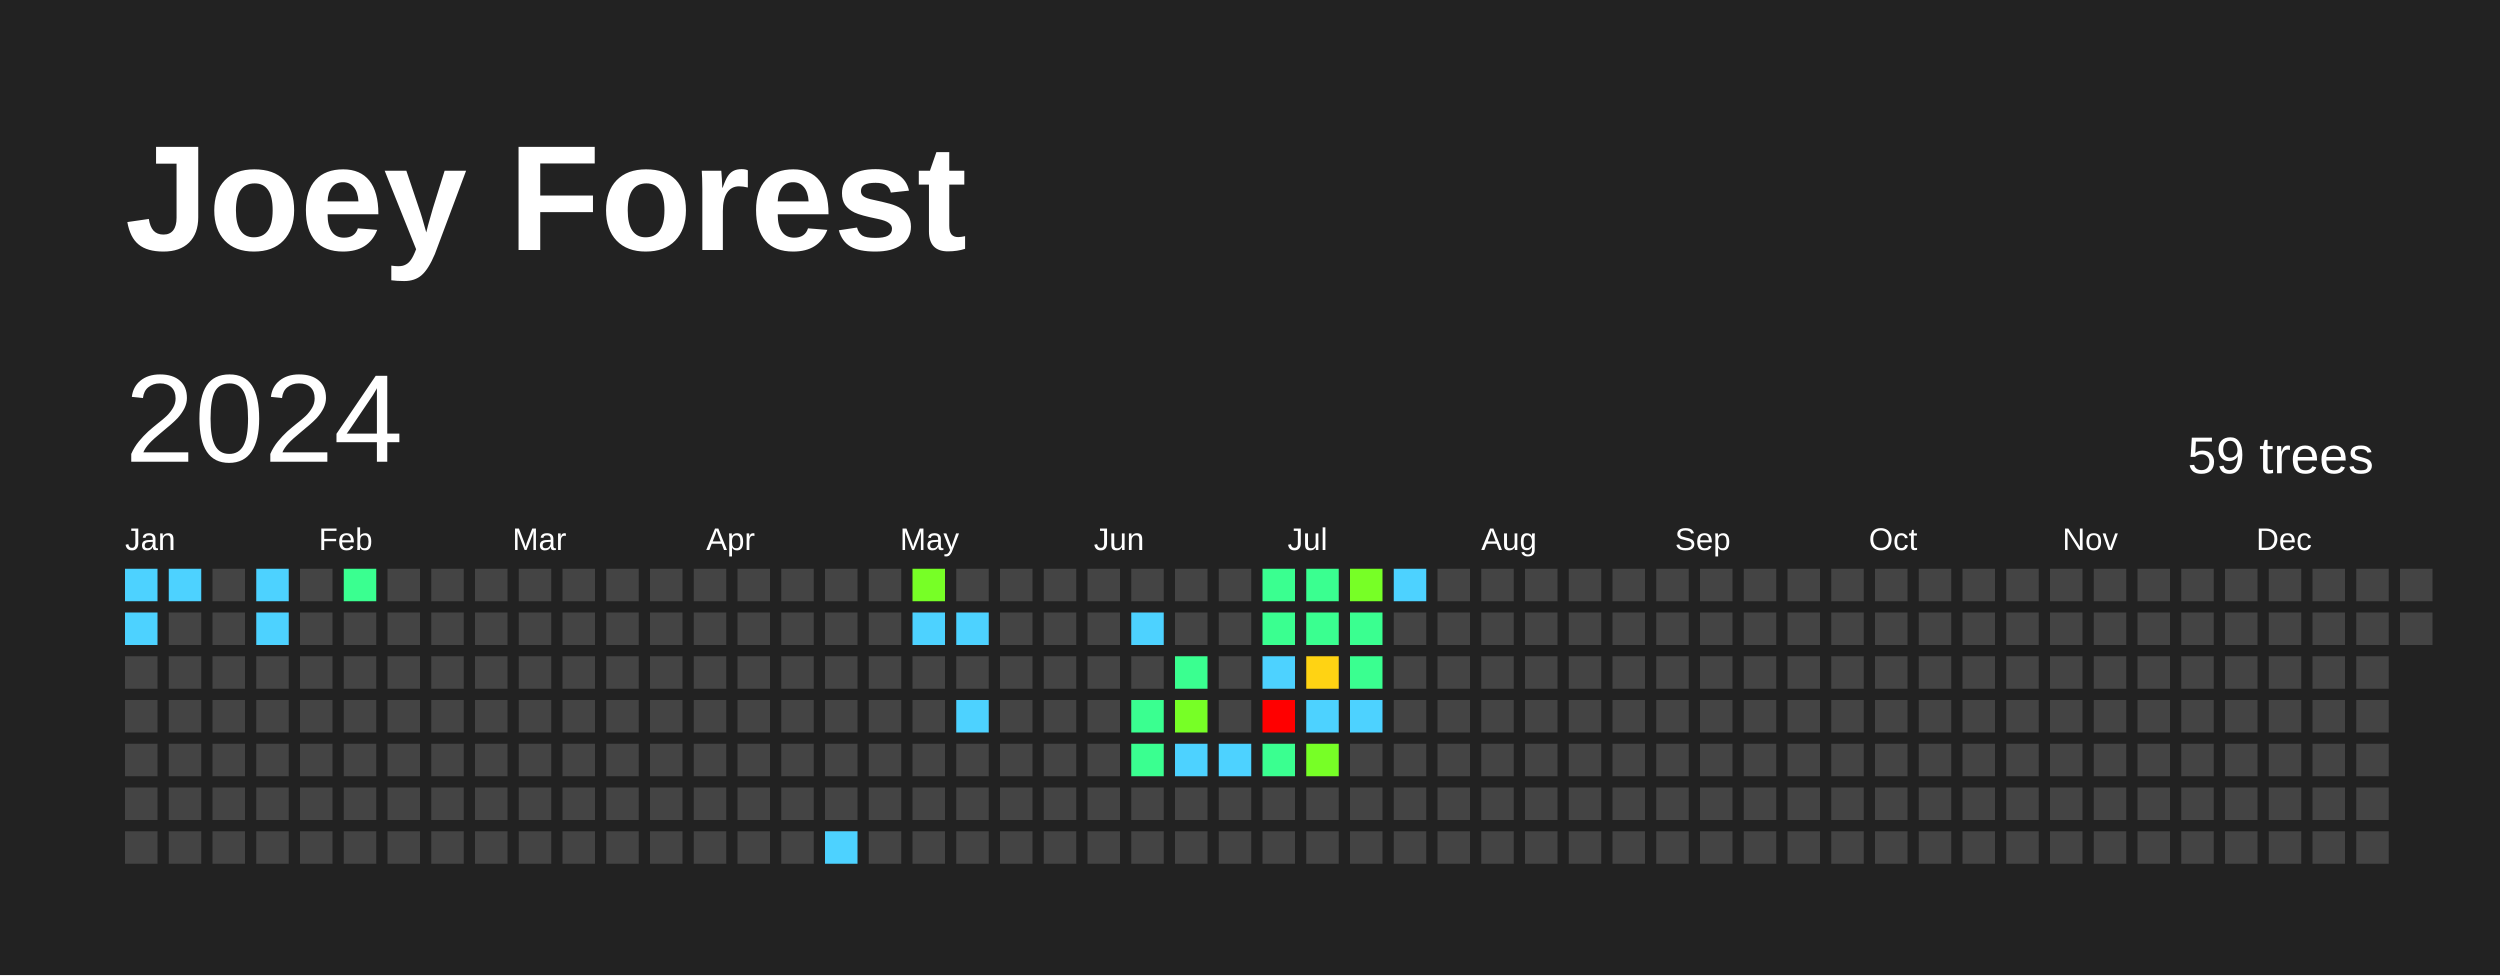
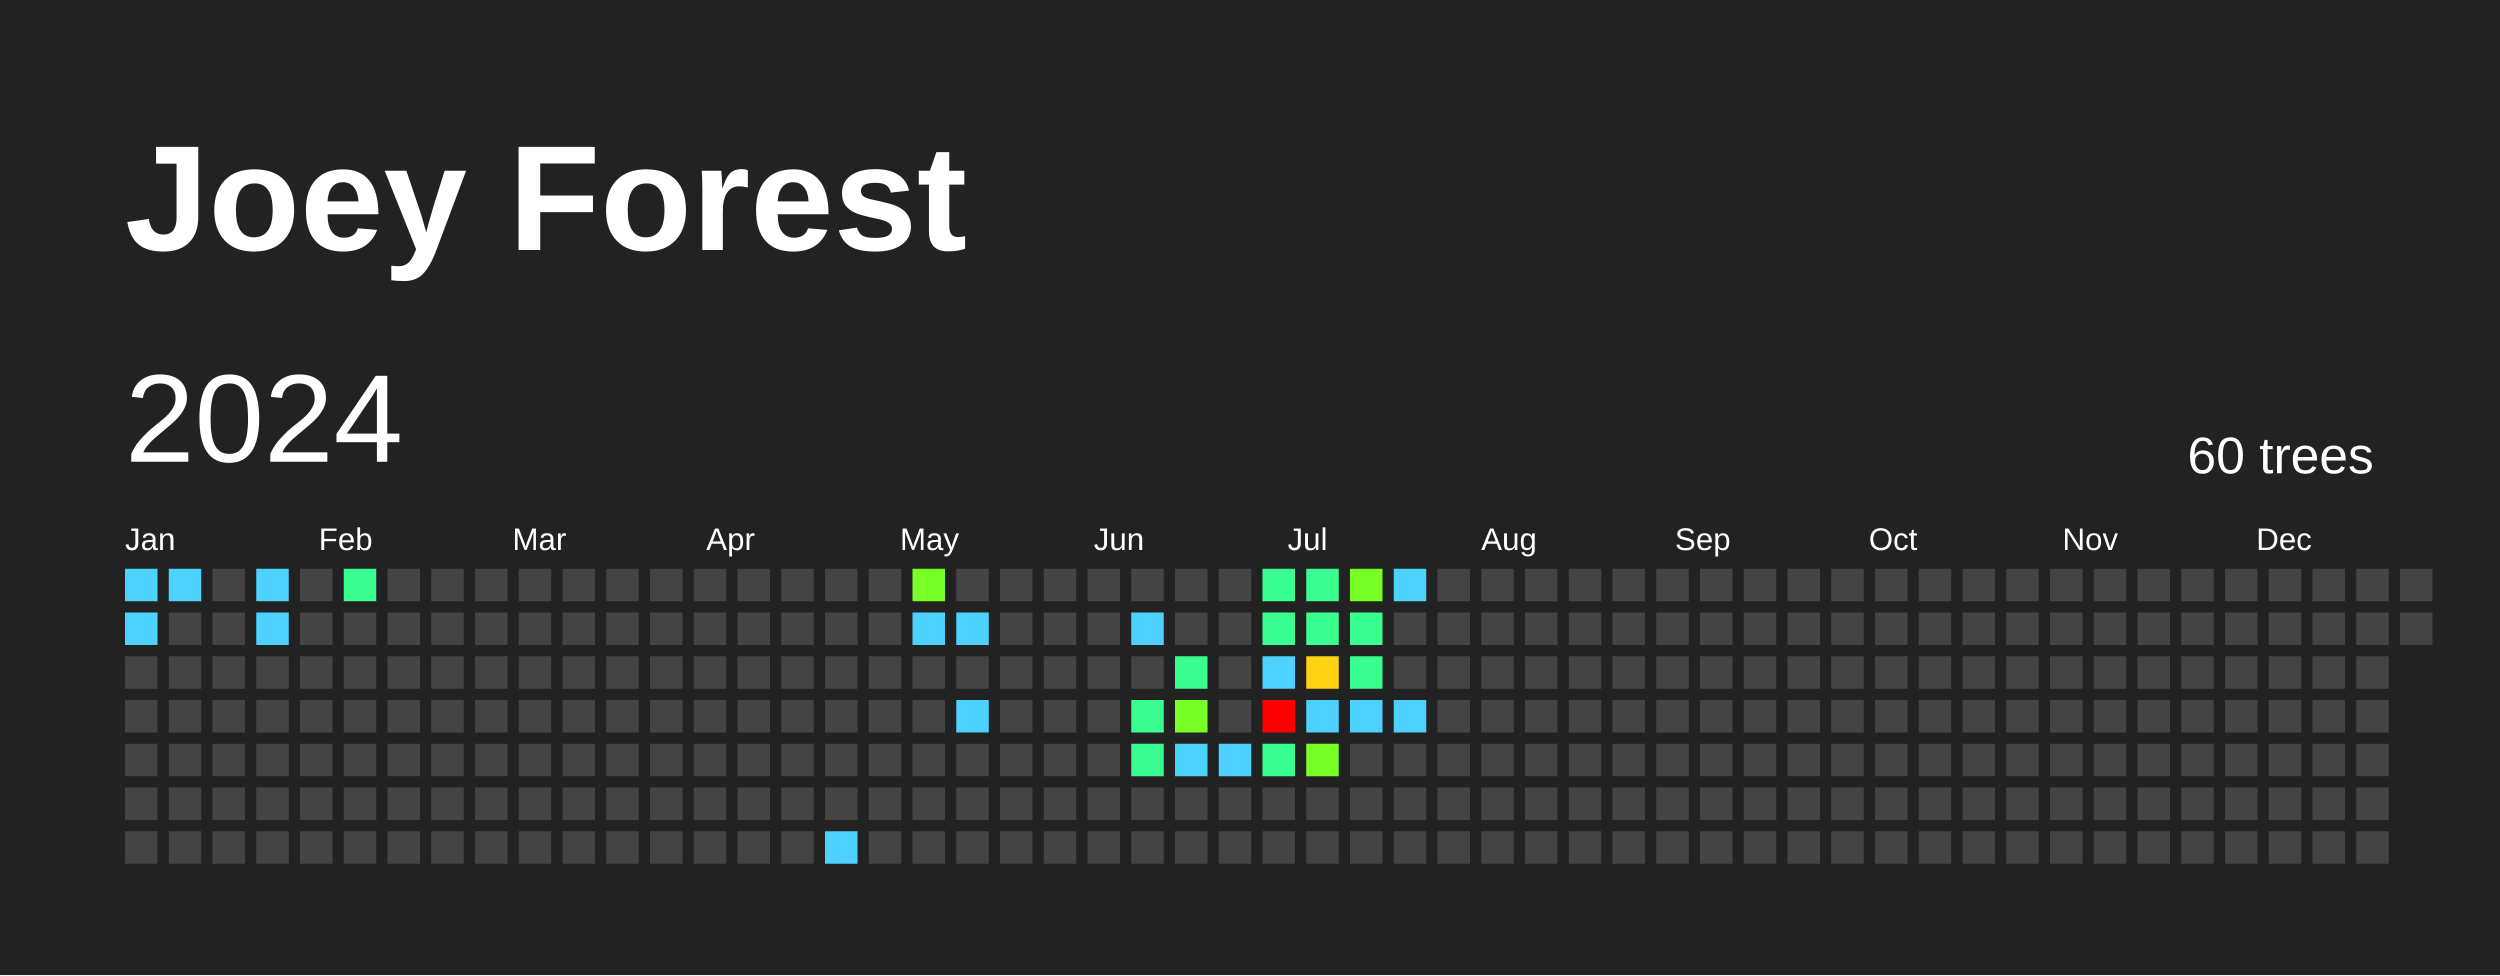
<svg xmlns="http://www.w3.org/2000/svg" baseProfile="full" height="78mm" version="1.1" viewBox="0,0,200,78" width="200mm">
  <defs />
  <rect fill="#222222" height="78" width="200" x="0" y="0" />
  <text fill="#FFFFFF" style="font-size:12px; font-family:Arial; font-weight:bold;" x="10" y="20">Joey Forest</text>
  <text dominant-baseline="hanging" fill="#FFFFFF" style="font-size:10.0px; font-family:Arial;" x="10" y="30">2024</text>
-   <text dominant-baseline="hanging" fill="#FFFFFF" style="font-size:4.125px; font-family:Arial;" x="175" y="35">59 trees</text>
+   <text dominant-baseline="hanging" fill="#FFFFFF" style="font-size:4.125px; font-family:Arial;" x="175" y="35">60 trees</text>
  <text fill="#FFFFFF" style="font-size:2.5px; font-family:Arial" x="10.0" y="44">Jan</text>
  <text fill="#FFFFFF" style="font-size:2.5px; font-family:Arial" x="25.5" y="44">Feb</text>
  <text fill="#FFFFFF" style="font-size:2.5px; font-family:Arial" x="41.0" y="44">Mar</text>
  <text fill="#FFFFFF" style="font-size:2.5px; font-family:Arial" x="56.5" y="44">Apr</text>
  <text fill="#FFFFFF" style="font-size:2.5px; font-family:Arial" x="72.0" y="44">May</text>
  <text fill="#FFFFFF" style="font-size:2.5px; font-family:Arial" x="87.5" y="44">Jun</text>
  <text fill="#FFFFFF" style="font-size:2.5px; font-family:Arial" x="103.0" y="44">Jul</text>
  <text fill="#FFFFFF" style="font-size:2.5px; font-family:Arial" x="118.5" y="44">Aug</text>
  <text fill="#FFFFFF" style="font-size:2.5px; font-family:Arial" x="134.0" y="44">Sep</text>
  <text fill="#FFFFFF" style="font-size:2.5px; font-family:Arial" x="149.5" y="44">Oct</text>
  <text fill="#FFFFFF" style="font-size:2.5px; font-family:Arial" x="165.0" y="44">Nov</text>
  <text fill="#FFFFFF" style="font-size:2.5px; font-family:Arial" x="180.5" y="44">Dec</text>
  <rect fill="#4dd2ff" height="2.6" width="2.6" x="10.0" y="45.5" />
  <rect fill="#4dd2ff" height="2.6" width="2.6" x="10.0" y="49.0" />
  <rect fill="#444444" height="2.6" width="2.6" x="10.0" y="52.5" />
  <rect fill="#444444" height="2.6" width="2.6" x="10.0" y="56.0" />
  <rect fill="#444444" height="2.6" width="2.6" x="10.0" y="59.5" />
  <rect fill="#444444" height="2.6" width="2.6" x="10.0" y="63.0" />
  <rect fill="#444444" height="2.6" width="2.6" x="10.0" y="66.5" />
  <rect fill="#4dd2ff" height="2.6" width="2.6" x="13.5" y="45.5" />
  <rect fill="#444444" height="2.6" width="2.6" x="13.5" y="49.0" />
  <rect fill="#444444" height="2.6" width="2.6" x="13.5" y="52.5" />
  <rect fill="#444444" height="2.6" width="2.6" x="13.5" y="56.0" />
  <rect fill="#444444" height="2.6" width="2.6" x="13.5" y="59.5" />
  <rect fill="#444444" height="2.6" width="2.6" x="13.5" y="63.0" />
  <rect fill="#444444" height="2.6" width="2.6" x="13.5" y="66.5" />
  <rect fill="#444444" height="2.6" width="2.6" x="17.0" y="45.5" />
  <rect fill="#444444" height="2.6" width="2.6" x="17.0" y="49.0" />
  <rect fill="#444444" height="2.6" width="2.6" x="17.0" y="52.5" />
  <rect fill="#444444" height="2.6" width="2.6" x="17.0" y="56.0" />
  <rect fill="#444444" height="2.6" width="2.6" x="17.0" y="59.5" />
  <rect fill="#444444" height="2.6" width="2.6" x="17.0" y="63.0" />
  <rect fill="#444444" height="2.6" width="2.6" x="17.0" y="66.5" />
  <rect fill="#4dd2ff" height="2.6" width="2.6" x="20.5" y="45.5" />
  <rect fill="#4dd2ff" height="2.6" width="2.6" x="20.5" y="49.0" />
  <rect fill="#444444" height="2.6" width="2.6" x="20.5" y="52.5" />
  <rect fill="#444444" height="2.6" width="2.6" x="20.5" y="56.0" />
  <rect fill="#444444" height="2.6" width="2.6" x="20.5" y="59.5" />
  <rect fill="#444444" height="2.6" width="2.6" x="20.5" y="63.0" />
  <rect fill="#444444" height="2.6" width="2.6" x="20.5" y="66.5" />
  <rect fill="#444444" height="2.6" width="2.6" x="24.0" y="45.5" />
  <rect fill="#444444" height="2.6" width="2.6" x="24.0" y="49.0" />
  <rect fill="#444444" height="2.6" width="2.6" x="24.0" y="52.5" />
  <rect fill="#444444" height="2.6" width="2.6" x="24.0" y="56.0" />
  <rect fill="#444444" height="2.6" width="2.6" x="24.0" y="59.5" />
  <rect fill="#444444" height="2.6" width="2.6" x="24.0" y="63.0" />
  <rect fill="#444444" height="2.6" width="2.6" x="24.0" y="66.5" />
  <rect fill="#3aff90" height="2.6" width="2.6" x="27.5" y="45.5" />
  <rect fill="#444444" height="2.6" width="2.6" x="27.5" y="49.0" />
  <rect fill="#444444" height="2.6" width="2.6" x="27.5" y="52.5" />
  <rect fill="#444444" height="2.6" width="2.6" x="27.5" y="56.0" />
  <rect fill="#444444" height="2.6" width="2.6" x="27.5" y="59.5" />
  <rect fill="#444444" height="2.6" width="2.6" x="27.5" y="63.0" />
  <rect fill="#444444" height="2.6" width="2.6" x="27.5" y="66.5" />
  <rect fill="#444444" height="2.6" width="2.6" x="31.0" y="45.5" />
  <rect fill="#444444" height="2.6" width="2.6" x="31.0" y="49.0" />
  <rect fill="#444444" height="2.6" width="2.6" x="31.0" y="52.5" />
  <rect fill="#444444" height="2.6" width="2.6" x="31.0" y="56.0" />
  <rect fill="#444444" height="2.6" width="2.6" x="31.0" y="59.5" />
  <rect fill="#444444" height="2.6" width="2.6" x="31.0" y="63.0" />
  <rect fill="#444444" height="2.6" width="2.6" x="31.0" y="66.5" />
  <rect fill="#444444" height="2.6" width="2.6" x="34.5" y="45.5" />
  <rect fill="#444444" height="2.6" width="2.6" x="34.5" y="49.0" />
  <rect fill="#444444" height="2.6" width="2.6" x="34.5" y="52.5" />
  <rect fill="#444444" height="2.6" width="2.6" x="34.5" y="56.0" />
  <rect fill="#444444" height="2.6" width="2.6" x="34.5" y="59.5" />
  <rect fill="#444444" height="2.6" width="2.6" x="34.5" y="63.0" />
  <rect fill="#444444" height="2.6" width="2.6" x="34.5" y="66.5" />
  <rect fill="#444444" height="2.6" width="2.6" x="38.0" y="45.5" />
  <rect fill="#444444" height="2.6" width="2.6" x="38.0" y="49.0" />
  <rect fill="#444444" height="2.6" width="2.6" x="38.0" y="52.5" />
  <rect fill="#444444" height="2.6" width="2.6" x="38.0" y="56.0" />
  <rect fill="#444444" height="2.6" width="2.6" x="38.0" y="59.5" />
  <rect fill="#444444" height="2.6" width="2.6" x="38.0" y="63.0" />
  <rect fill="#444444" height="2.6" width="2.6" x="38.0" y="66.5" />
  <rect fill="#444444" height="2.6" width="2.6" x="41.5" y="45.5" />
  <rect fill="#444444" height="2.6" width="2.6" x="41.5" y="49.0" />
  <rect fill="#444444" height="2.6" width="2.6" x="41.5" y="52.5" />
  <rect fill="#444444" height="2.6" width="2.6" x="41.5" y="56.0" />
  <rect fill="#444444" height="2.6" width="2.6" x="41.5" y="59.5" />
  <rect fill="#444444" height="2.6" width="2.6" x="41.5" y="63.0" />
  <rect fill="#444444" height="2.6" width="2.6" x="41.5" y="66.5" />
  <rect fill="#444444" height="2.6" width="2.6" x="45.0" y="45.5" />
  <rect fill="#444444" height="2.6" width="2.6" x="45.0" y="49.0" />
  <rect fill="#444444" height="2.6" width="2.6" x="45.0" y="52.5" />
  <rect fill="#444444" height="2.6" width="2.6" x="45.0" y="56.0" />
  <rect fill="#444444" height="2.6" width="2.6" x="45.0" y="59.5" />
  <rect fill="#444444" height="2.6" width="2.6" x="45.0" y="63.0" />
  <rect fill="#444444" height="2.6" width="2.6" x="45.0" y="66.5" />
  <rect fill="#444444" height="2.6" width="2.6" x="48.5" y="45.5" />
  <rect fill="#444444" height="2.6" width="2.6" x="48.5" y="49.0" />
  <rect fill="#444444" height="2.6" width="2.6" x="48.5" y="52.5" />
  <rect fill="#444444" height="2.6" width="2.6" x="48.5" y="56.0" />
  <rect fill="#444444" height="2.6" width="2.6" x="48.5" y="59.5" />
  <rect fill="#444444" height="2.6" width="2.6" x="48.5" y="63.0" />
  <rect fill="#444444" height="2.6" width="2.6" x="48.5" y="66.5" />
  <rect fill="#444444" height="2.6" width="2.6" x="52.0" y="45.5" />
  <rect fill="#444444" height="2.6" width="2.6" x="52.0" y="49.0" />
  <rect fill="#444444" height="2.6" width="2.6" x="52.0" y="52.5" />
  <rect fill="#444444" height="2.6" width="2.6" x="52.0" y="56.0" />
  <rect fill="#444444" height="2.6" width="2.6" x="52.0" y="59.5" />
  <rect fill="#444444" height="2.6" width="2.6" x="52.0" y="63.0" />
  <rect fill="#444444" height="2.6" width="2.6" x="52.0" y="66.5" />
  <rect fill="#444444" height="2.6" width="2.6" x="55.5" y="45.5" />
  <rect fill="#444444" height="2.6" width="2.6" x="55.5" y="49.0" />
  <rect fill="#444444" height="2.6" width="2.6" x="55.5" y="52.5" />
  <rect fill="#444444" height="2.6" width="2.6" x="55.5" y="56.0" />
  <rect fill="#444444" height="2.6" width="2.6" x="55.5" y="59.5" />
  <rect fill="#444444" height="2.6" width="2.6" x="55.5" y="63.0" />
  <rect fill="#444444" height="2.6" width="2.6" x="55.5" y="66.5" />
  <rect fill="#444444" height="2.6" width="2.6" x="59.0" y="45.5" />
  <rect fill="#444444" height="2.6" width="2.6" x="59.0" y="49.0" />
  <rect fill="#444444" height="2.6" width="2.6" x="59.0" y="52.5" />
  <rect fill="#444444" height="2.6" width="2.6" x="59.0" y="56.0" />
  <rect fill="#444444" height="2.6" width="2.6" x="59.0" y="59.5" />
  <rect fill="#444444" height="2.6" width="2.6" x="59.0" y="63.0" />
  <rect fill="#444444" height="2.6" width="2.6" x="59.0" y="66.5" />
  <rect fill="#444444" height="2.6" width="2.6" x="62.5" y="45.5" />
  <rect fill="#444444" height="2.6" width="2.6" x="62.5" y="49.0" />
  <rect fill="#444444" height="2.6" width="2.6" x="62.5" y="52.5" />
  <rect fill="#444444" height="2.6" width="2.6" x="62.5" y="56.0" />
  <rect fill="#444444" height="2.6" width="2.6" x="62.5" y="59.5" />
  <rect fill="#444444" height="2.6" width="2.6" x="62.5" y="63.0" />
  <rect fill="#444444" height="2.6" width="2.6" x="62.5" y="66.5" />
  <rect fill="#444444" height="2.6" width="2.6" x="66.0" y="45.5" />
  <rect fill="#444444" height="2.6" width="2.6" x="66.0" y="49.0" />
  <rect fill="#444444" height="2.6" width="2.6" x="66.0" y="52.5" />
  <rect fill="#444444" height="2.6" width="2.6" x="66.0" y="56.0" />
  <rect fill="#444444" height="2.6" width="2.6" x="66.0" y="59.5" />
  <rect fill="#444444" height="2.6" width="2.6" x="66.0" y="63.0" />
  <rect fill="#4dd2ff" height="2.6" width="2.6" x="66.0" y="66.5" />
  <rect fill="#444444" height="2.6" width="2.6" x="69.5" y="45.5" />
  <rect fill="#444444" height="2.6" width="2.6" x="69.5" y="49.0" />
  <rect fill="#444444" height="2.6" width="2.6" x="69.5" y="52.5" />
  <rect fill="#444444" height="2.6" width="2.6" x="69.5" y="56.0" />
  <rect fill="#444444" height="2.6" width="2.6" x="69.5" y="59.5" />
  <rect fill="#444444" height="2.6" width="2.6" x="69.5" y="63.0" />
  <rect fill="#444444" height="2.6" width="2.6" x="69.5" y="66.5" />
  <rect fill="#77ff26" height="2.6" width="2.6" x="73.0" y="45.5" />
  <rect fill="#4dd2ff" height="2.6" width="2.6" x="73.0" y="49.0" />
  <rect fill="#444444" height="2.6" width="2.6" x="73.0" y="52.5" />
  <rect fill="#444444" height="2.6" width="2.6" x="73.0" y="56.0" />
  <rect fill="#444444" height="2.6" width="2.6" x="73.0" y="59.5" />
  <rect fill="#444444" height="2.6" width="2.6" x="73.0" y="63.0" />
  <rect fill="#444444" height="2.6" width="2.6" x="73.0" y="66.5" />
  <rect fill="#444444" height="2.6" width="2.6" x="76.5" y="45.5" />
  <rect fill="#4dd2ff" height="2.6" width="2.6" x="76.5" y="49.0" />
  <rect fill="#444444" height="2.6" width="2.6" x="76.5" y="52.5" />
  <rect fill="#4dd2ff" height="2.6" width="2.6" x="76.5" y="56.0" />
  <rect fill="#444444" height="2.6" width="2.6" x="76.5" y="59.5" />
  <rect fill="#444444" height="2.6" width="2.6" x="76.5" y="63.0" />
  <rect fill="#444444" height="2.6" width="2.6" x="76.5" y="66.5" />
  <rect fill="#444444" height="2.6" width="2.6" x="80.0" y="45.5" />
  <rect fill="#444444" height="2.6" width="2.6" x="80.0" y="49.0" />
  <rect fill="#444444" height="2.6" width="2.6" x="80.0" y="52.5" />
  <rect fill="#444444" height="2.6" width="2.6" x="80.0" y="56.0" />
  <rect fill="#444444" height="2.6" width="2.6" x="80.0" y="59.5" />
  <rect fill="#444444" height="2.6" width="2.6" x="80.0" y="63.0" />
  <rect fill="#444444" height="2.6" width="2.6" x="80.0" y="66.5" />
  <rect fill="#444444" height="2.6" width="2.6" x="83.5" y="45.5" />
  <rect fill="#444444" height="2.6" width="2.6" x="83.5" y="49.0" />
  <rect fill="#444444" height="2.6" width="2.6" x="83.5" y="52.5" />
  <rect fill="#444444" height="2.6" width="2.6" x="83.5" y="56.0" />
  <rect fill="#444444" height="2.6" width="2.6" x="83.5" y="59.5" />
  <rect fill="#444444" height="2.6" width="2.6" x="83.5" y="63.0" />
  <rect fill="#444444" height="2.6" width="2.6" x="83.5" y="66.5" />
  <rect fill="#444444" height="2.6" width="2.6" x="87.0" y="45.5" />
  <rect fill="#444444" height="2.6" width="2.6" x="87.0" y="49.0" />
  <rect fill="#444444" height="2.6" width="2.6" x="87.0" y="52.5" />
  <rect fill="#444444" height="2.6" width="2.6" x="87.0" y="56.0" />
  <rect fill="#444444" height="2.6" width="2.6" x="87.0" y="59.5" />
  <rect fill="#444444" height="2.6" width="2.6" x="87.0" y="63.0" />
  <rect fill="#444444" height="2.6" width="2.6" x="87.0" y="66.5" />
  <rect fill="#444444" height="2.6" width="2.6" x="90.5" y="45.5" />
  <rect fill="#4dd2ff" height="2.6" width="2.6" x="90.5" y="49.0" />
  <rect fill="#444444" height="2.6" width="2.6" x="90.5" y="52.5" />
  <rect fill="#3aff90" height="2.6" width="2.6" x="90.5" y="56.0" />
  <rect fill="#3aff90" height="2.6" width="2.6" x="90.5" y="59.5" />
  <rect fill="#444444" height="2.6" width="2.6" x="90.5" y="63.0" />
  <rect fill="#444444" height="2.6" width="2.6" x="90.5" y="66.5" />
  <rect fill="#444444" height="2.6" width="2.6" x="94.0" y="45.5" />
  <rect fill="#444444" height="2.6" width="2.6" x="94.0" y="49.0" />
  <rect fill="#3aff90" height="2.6" width="2.6" x="94.0" y="52.5" />
  <rect fill="#77ff26" height="2.6" width="2.6" x="94.0" y="56.0" />
  <rect fill="#4dd2ff" height="2.6" width="2.6" x="94.0" y="59.5" />
  <rect fill="#444444" height="2.6" width="2.6" x="94.0" y="63.0" />
  <rect fill="#444444" height="2.6" width="2.6" x="94.0" y="66.5" />
  <rect fill="#444444" height="2.6" width="2.6" x="97.5" y="45.5" />
  <rect fill="#444444" height="2.6" width="2.6" x="97.5" y="49.0" />
  <rect fill="#444444" height="2.6" width="2.6" x="97.5" y="52.5" />
  <rect fill="#444444" height="2.6" width="2.6" x="97.5" y="56.0" />
  <rect fill="#4dd2ff" height="2.6" width="2.6" x="97.5" y="59.5" />
  <rect fill="#444444" height="2.6" width="2.6" x="97.5" y="63.0" />
  <rect fill="#444444" height="2.6" width="2.6" x="97.5" y="66.5" />
  <rect fill="#3aff90" height="2.6" width="2.6" x="101.0" y="45.5" />
  <rect fill="#3aff90" height="2.6" width="2.6" x="101.0" y="49.0" />
  <rect fill="#4dd2ff" height="2.6" width="2.6" x="101.0" y="52.5" />
  <rect fill="red" height="2.6" width="2.6" x="101.0" y="56.0" />
  <rect fill="#3aff90" height="2.6" width="2.6" x="101.0" y="59.5" />
  <rect fill="#444444" height="2.6" width="2.6" x="101.0" y="63.0" />
  <rect fill="#444444" height="2.6" width="2.6" x="101.0" y="66.5" />
  <rect fill="#3aff90" height="2.6" width="2.6" x="104.5" y="45.5" />
  <rect fill="#3aff90" height="2.6" width="2.6" x="104.5" y="49.0" />
  <rect fill="#ffd313" height="2.6" width="2.6" x="104.5" y="52.5" />
  <rect fill="#4dd2ff" height="2.6" width="2.6" x="104.5" y="56.0" />
  <rect fill="#77ff26" height="2.6" width="2.6" x="104.5" y="59.5" />
  <rect fill="#444444" height="2.6" width="2.6" x="104.5" y="63.0" />
  <rect fill="#444444" height="2.6" width="2.6" x="104.5" y="66.5" />
  <rect fill="#77ff26" height="2.6" width="2.6" x="108.0" y="45.5" />
  <rect fill="#3aff90" height="2.6" width="2.6" x="108.0" y="49.0" />
  <rect fill="#3aff90" height="2.6" width="2.6" x="108.0" y="52.5" />
  <rect fill="#4dd2ff" height="2.6" width="2.6" x="108.0" y="56.0" />
  <rect fill="#444444" height="2.6" width="2.6" x="108.0" y="59.5" />
  <rect fill="#444444" height="2.6" width="2.6" x="108.0" y="63.0" />
  <rect fill="#444444" height="2.6" width="2.6" x="108.0" y="66.5" />
  <rect fill="#4dd2ff" height="2.6" width="2.6" x="111.5" y="45.5" />
  <rect fill="#444444" height="2.6" width="2.6" x="111.5" y="49.0" />
  <rect fill="#444444" height="2.6" width="2.6" x="111.5" y="52.5" />
-   <rect fill="#444444" height="2.6" width="2.6" x="111.5" y="56.0" />
+   <rect fill="#4dd2ff" height="2.6" width="2.6" x="111.5" y="56.0" />
  <rect fill="#444444" height="2.6" width="2.6" x="111.5" y="59.5" />
  <rect fill="#444444" height="2.6" width="2.6" x="111.5" y="63.0" />
  <rect fill="#444444" height="2.6" width="2.6" x="111.5" y="66.5" />
  <rect fill="#444444" height="2.6" width="2.6" x="115.0" y="45.5" />
  <rect fill="#444444" height="2.6" width="2.6" x="115.0" y="49.0" />
  <rect fill="#444444" height="2.6" width="2.6" x="115.0" y="52.5" />
  <rect fill="#444444" height="2.6" width="2.6" x="115.0" y="56.0" />
  <rect fill="#444444" height="2.6" width="2.6" x="115.0" y="59.5" />
  <rect fill="#444444" height="2.6" width="2.6" x="115.0" y="63.0" />
  <rect fill="#444444" height="2.6" width="2.6" x="115.0" y="66.5" />
  <rect fill="#444444" height="2.6" width="2.6" x="118.5" y="45.5" />
  <rect fill="#444444" height="2.6" width="2.6" x="118.5" y="49.0" />
  <rect fill="#444444" height="2.6" width="2.6" x="118.5" y="52.5" />
  <rect fill="#444444" height="2.6" width="2.6" x="118.5" y="56.0" />
  <rect fill="#444444" height="2.6" width="2.6" x="118.5" y="59.5" />
  <rect fill="#444444" height="2.6" width="2.6" x="118.5" y="63.0" />
  <rect fill="#444444" height="2.6" width="2.6" x="118.5" y="66.5" />
  <rect fill="#444444" height="2.6" width="2.6" x="122.0" y="45.5" />
  <rect fill="#444444" height="2.6" width="2.6" x="122.0" y="49.0" />
  <rect fill="#444444" height="2.6" width="2.6" x="122.0" y="52.5" />
  <rect fill="#444444" height="2.6" width="2.6" x="122.0" y="56.0" />
  <rect fill="#444444" height="2.6" width="2.6" x="122.0" y="59.5" />
  <rect fill="#444444" height="2.6" width="2.6" x="122.0" y="63.0" />
  <rect fill="#444444" height="2.6" width="2.6" x="122.0" y="66.5" />
  <rect fill="#444444" height="2.6" width="2.6" x="125.5" y="45.5" />
  <rect fill="#444444" height="2.6" width="2.6" x="125.5" y="49.0" />
  <rect fill="#444444" height="2.6" width="2.6" x="125.5" y="52.5" />
  <rect fill="#444444" height="2.6" width="2.6" x="125.5" y="56.0" />
  <rect fill="#444444" height="2.6" width="2.6" x="125.5" y="59.5" />
  <rect fill="#444444" height="2.6" width="2.6" x="125.5" y="63.0" />
  <rect fill="#444444" height="2.6" width="2.6" x="125.5" y="66.5" />
  <rect fill="#444444" height="2.6" width="2.6" x="129.0" y="45.5" />
  <rect fill="#444444" height="2.6" width="2.6" x="129.0" y="49.0" />
  <rect fill="#444444" height="2.6" width="2.6" x="129.0" y="52.5" />
  <rect fill="#444444" height="2.6" width="2.6" x="129.0" y="56.0" />
  <rect fill="#444444" height="2.6" width="2.6" x="129.0" y="59.5" />
  <rect fill="#444444" height="2.6" width="2.6" x="129.0" y="63.0" />
  <rect fill="#444444" height="2.6" width="2.6" x="129.0" y="66.5" />
  <rect fill="#444444" height="2.6" width="2.6" x="132.5" y="45.5" />
  <rect fill="#444444" height="2.6" width="2.6" x="132.5" y="49.0" />
  <rect fill="#444444" height="2.6" width="2.6" x="132.5" y="52.5" />
  <rect fill="#444444" height="2.6" width="2.6" x="132.5" y="56.0" />
  <rect fill="#444444" height="2.6" width="2.6" x="132.5" y="59.5" />
  <rect fill="#444444" height="2.6" width="2.6" x="132.5" y="63.0" />
  <rect fill="#444444" height="2.6" width="2.6" x="132.5" y="66.5" />
  <rect fill="#444444" height="2.6" width="2.6" x="136.0" y="45.5" />
  <rect fill="#444444" height="2.6" width="2.6" x="136.0" y="49.0" />
  <rect fill="#444444" height="2.6" width="2.6" x="136.0" y="52.5" />
  <rect fill="#444444" height="2.6" width="2.6" x="136.0" y="56.0" />
  <rect fill="#444444" height="2.6" width="2.6" x="136.0" y="59.5" />
  <rect fill="#444444" height="2.6" width="2.6" x="136.0" y="63.0" />
  <rect fill="#444444" height="2.6" width="2.6" x="136.0" y="66.5" />
  <rect fill="#444444" height="2.6" width="2.6" x="139.5" y="45.5" />
  <rect fill="#444444" height="2.6" width="2.6" x="139.5" y="49.0" />
  <rect fill="#444444" height="2.6" width="2.6" x="139.5" y="52.5" />
  <rect fill="#444444" height="2.6" width="2.6" x="139.5" y="56.0" />
  <rect fill="#444444" height="2.6" width="2.6" x="139.5" y="59.5" />
  <rect fill="#444444" height="2.6" width="2.6" x="139.5" y="63.0" />
  <rect fill="#444444" height="2.6" width="2.6" x="139.5" y="66.5" />
  <rect fill="#444444" height="2.6" width="2.6" x="143.0" y="45.5" />
  <rect fill="#444444" height="2.6" width="2.6" x="143.0" y="49.0" />
  <rect fill="#444444" height="2.6" width="2.6" x="143.0" y="52.5" />
  <rect fill="#444444" height="2.6" width="2.6" x="143.0" y="56.0" />
  <rect fill="#444444" height="2.6" width="2.6" x="143.0" y="59.5" />
  <rect fill="#444444" height="2.6" width="2.6" x="143.0" y="63.0" />
  <rect fill="#444444" height="2.6" width="2.6" x="143.0" y="66.5" />
  <rect fill="#444444" height="2.6" width="2.6" x="146.5" y="45.5" />
  <rect fill="#444444" height="2.6" width="2.6" x="146.5" y="49.0" />
  <rect fill="#444444" height="2.6" width="2.6" x="146.5" y="52.5" />
  <rect fill="#444444" height="2.6" width="2.6" x="146.5" y="56.0" />
  <rect fill="#444444" height="2.6" width="2.6" x="146.5" y="59.5" />
  <rect fill="#444444" height="2.6" width="2.6" x="146.5" y="63.0" />
  <rect fill="#444444" height="2.6" width="2.6" x="146.5" y="66.5" />
  <rect fill="#444444" height="2.6" width="2.6" x="150.0" y="45.5" />
  <rect fill="#444444" height="2.6" width="2.6" x="150.0" y="49.0" />
  <rect fill="#444444" height="2.6" width="2.6" x="150.0" y="52.5" />
  <rect fill="#444444" height="2.6" width="2.6" x="150.0" y="56.0" />
  <rect fill="#444444" height="2.6" width="2.6" x="150.0" y="59.5" />
  <rect fill="#444444" height="2.6" width="2.6" x="150.0" y="63.0" />
  <rect fill="#444444" height="2.6" width="2.6" x="150.0" y="66.5" />
  <rect fill="#444444" height="2.6" width="2.6" x="153.5" y="45.5" />
  <rect fill="#444444" height="2.6" width="2.6" x="153.5" y="49.0" />
  <rect fill="#444444" height="2.6" width="2.6" x="153.5" y="52.5" />
  <rect fill="#444444" height="2.6" width="2.6" x="153.5" y="56.0" />
  <rect fill="#444444" height="2.6" width="2.6" x="153.5" y="59.5" />
  <rect fill="#444444" height="2.6" width="2.6" x="153.5" y="63.0" />
  <rect fill="#444444" height="2.6" width="2.6" x="153.5" y="66.5" />
  <rect fill="#444444" height="2.6" width="2.6" x="157.0" y="45.5" />
  <rect fill="#444444" height="2.6" width="2.6" x="157.0" y="49.0" />
  <rect fill="#444444" height="2.6" width="2.6" x="157.0" y="52.5" />
  <rect fill="#444444" height="2.6" width="2.6" x="157.0" y="56.0" />
  <rect fill="#444444" height="2.6" width="2.6" x="157.0" y="59.5" />
  <rect fill="#444444" height="2.6" width="2.6" x="157.0" y="63.0" />
  <rect fill="#444444" height="2.6" width="2.6" x="157.0" y="66.5" />
  <rect fill="#444444" height="2.6" width="2.6" x="160.5" y="45.5" />
  <rect fill="#444444" height="2.6" width="2.6" x="160.5" y="49.0" />
  <rect fill="#444444" height="2.6" width="2.6" x="160.5" y="52.5" />
  <rect fill="#444444" height="2.6" width="2.6" x="160.5" y="56.0" />
  <rect fill="#444444" height="2.6" width="2.6" x="160.5" y="59.5" />
  <rect fill="#444444" height="2.6" width="2.6" x="160.5" y="63.0" />
  <rect fill="#444444" height="2.6" width="2.6" x="160.5" y="66.5" />
  <rect fill="#444444" height="2.6" width="2.6" x="164.0" y="45.5" />
  <rect fill="#444444" height="2.6" width="2.6" x="164.0" y="49.0" />
  <rect fill="#444444" height="2.6" width="2.6" x="164.0" y="52.5" />
  <rect fill="#444444" height="2.6" width="2.6" x="164.0" y="56.0" />
  <rect fill="#444444" height="2.6" width="2.6" x="164.0" y="59.5" />
  <rect fill="#444444" height="2.6" width="2.6" x="164.0" y="63.0" />
  <rect fill="#444444" height="2.6" width="2.6" x="164.0" y="66.5" />
  <rect fill="#444444" height="2.6" width="2.6" x="167.5" y="45.5" />
  <rect fill="#444444" height="2.6" width="2.6" x="167.5" y="49.0" />
  <rect fill="#444444" height="2.6" width="2.6" x="167.5" y="52.5" />
  <rect fill="#444444" height="2.6" width="2.6" x="167.5" y="56.0" />
  <rect fill="#444444" height="2.6" width="2.6" x="167.5" y="59.5" />
  <rect fill="#444444" height="2.6" width="2.6" x="167.5" y="63.0" />
  <rect fill="#444444" height="2.6" width="2.6" x="167.5" y="66.5" />
  <rect fill="#444444" height="2.6" width="2.6" x="171.0" y="45.5" />
  <rect fill="#444444" height="2.6" width="2.6" x="171.0" y="49.0" />
  <rect fill="#444444" height="2.6" width="2.6" x="171.0" y="52.5" />
  <rect fill="#444444" height="2.6" width="2.6" x="171.0" y="56.0" />
  <rect fill="#444444" height="2.6" width="2.6" x="171.0" y="59.5" />
  <rect fill="#444444" height="2.6" width="2.6" x="171.0" y="63.0" />
  <rect fill="#444444" height="2.6" width="2.6" x="171.0" y="66.5" />
  <rect fill="#444444" height="2.6" width="2.6" x="174.5" y="45.5" />
  <rect fill="#444444" height="2.6" width="2.6" x="174.5" y="49.0" />
  <rect fill="#444444" height="2.6" width="2.6" x="174.5" y="52.5" />
  <rect fill="#444444" height="2.6" width="2.6" x="174.5" y="56.0" />
  <rect fill="#444444" height="2.6" width="2.6" x="174.5" y="59.5" />
  <rect fill="#444444" height="2.6" width="2.6" x="174.5" y="63.0" />
  <rect fill="#444444" height="2.6" width="2.6" x="174.5" y="66.5" />
  <rect fill="#444444" height="2.6" width="2.6" x="178.0" y="45.5" />
  <rect fill="#444444" height="2.6" width="2.6" x="178.0" y="49.0" />
  <rect fill="#444444" height="2.6" width="2.6" x="178.0" y="52.5" />
  <rect fill="#444444" height="2.6" width="2.6" x="178.0" y="56.0" />
  <rect fill="#444444" height="2.6" width="2.6" x="178.0" y="59.5" />
  <rect fill="#444444" height="2.6" width="2.6" x="178.0" y="63.0" />
  <rect fill="#444444" height="2.6" width="2.6" x="178.0" y="66.5" />
  <rect fill="#444444" height="2.6" width="2.6" x="181.5" y="45.5" />
  <rect fill="#444444" height="2.6" width="2.6" x="181.5" y="49.0" />
  <rect fill="#444444" height="2.6" width="2.6" x="181.5" y="52.5" />
  <rect fill="#444444" height="2.6" width="2.6" x="181.5" y="56.0" />
  <rect fill="#444444" height="2.6" width="2.6" x="181.5" y="59.5" />
  <rect fill="#444444" height="2.6" width="2.6" x="181.5" y="63.0" />
  <rect fill="#444444" height="2.6" width="2.6" x="181.5" y="66.5" />
  <rect fill="#444444" height="2.6" width="2.6" x="185.0" y="45.5" />
  <rect fill="#444444" height="2.6" width="2.6" x="185.0" y="49.0" />
  <rect fill="#444444" height="2.6" width="2.6" x="185.0" y="52.5" />
  <rect fill="#444444" height="2.6" width="2.6" x="185.0" y="56.0" />
  <rect fill="#444444" height="2.6" width="2.6" x="185.0" y="59.5" />
  <rect fill="#444444" height="2.6" width="2.6" x="185.0" y="63.0" />
  <rect fill="#444444" height="2.6" width="2.6" x="185.0" y="66.5" />
  <rect fill="#444444" height="2.6" width="2.6" x="188.5" y="45.5" />
  <rect fill="#444444" height="2.6" width="2.6" x="188.5" y="49.0" />
  <rect fill="#444444" height="2.6" width="2.6" x="188.5" y="52.5" />
  <rect fill="#444444" height="2.6" width="2.6" x="188.5" y="56.0" />
  <rect fill="#444444" height="2.6" width="2.6" x="188.5" y="59.5" />
  <rect fill="#444444" height="2.6" width="2.6" x="188.5" y="63.0" />
  <rect fill="#444444" height="2.6" width="2.6" x="188.5" y="66.5" />
  <rect fill="#444444" height="2.6" width="2.6" x="192.0" y="45.5" />
  <rect fill="#444444" height="2.6" width="2.6" x="192.0" y="49.0" />
</svg>
